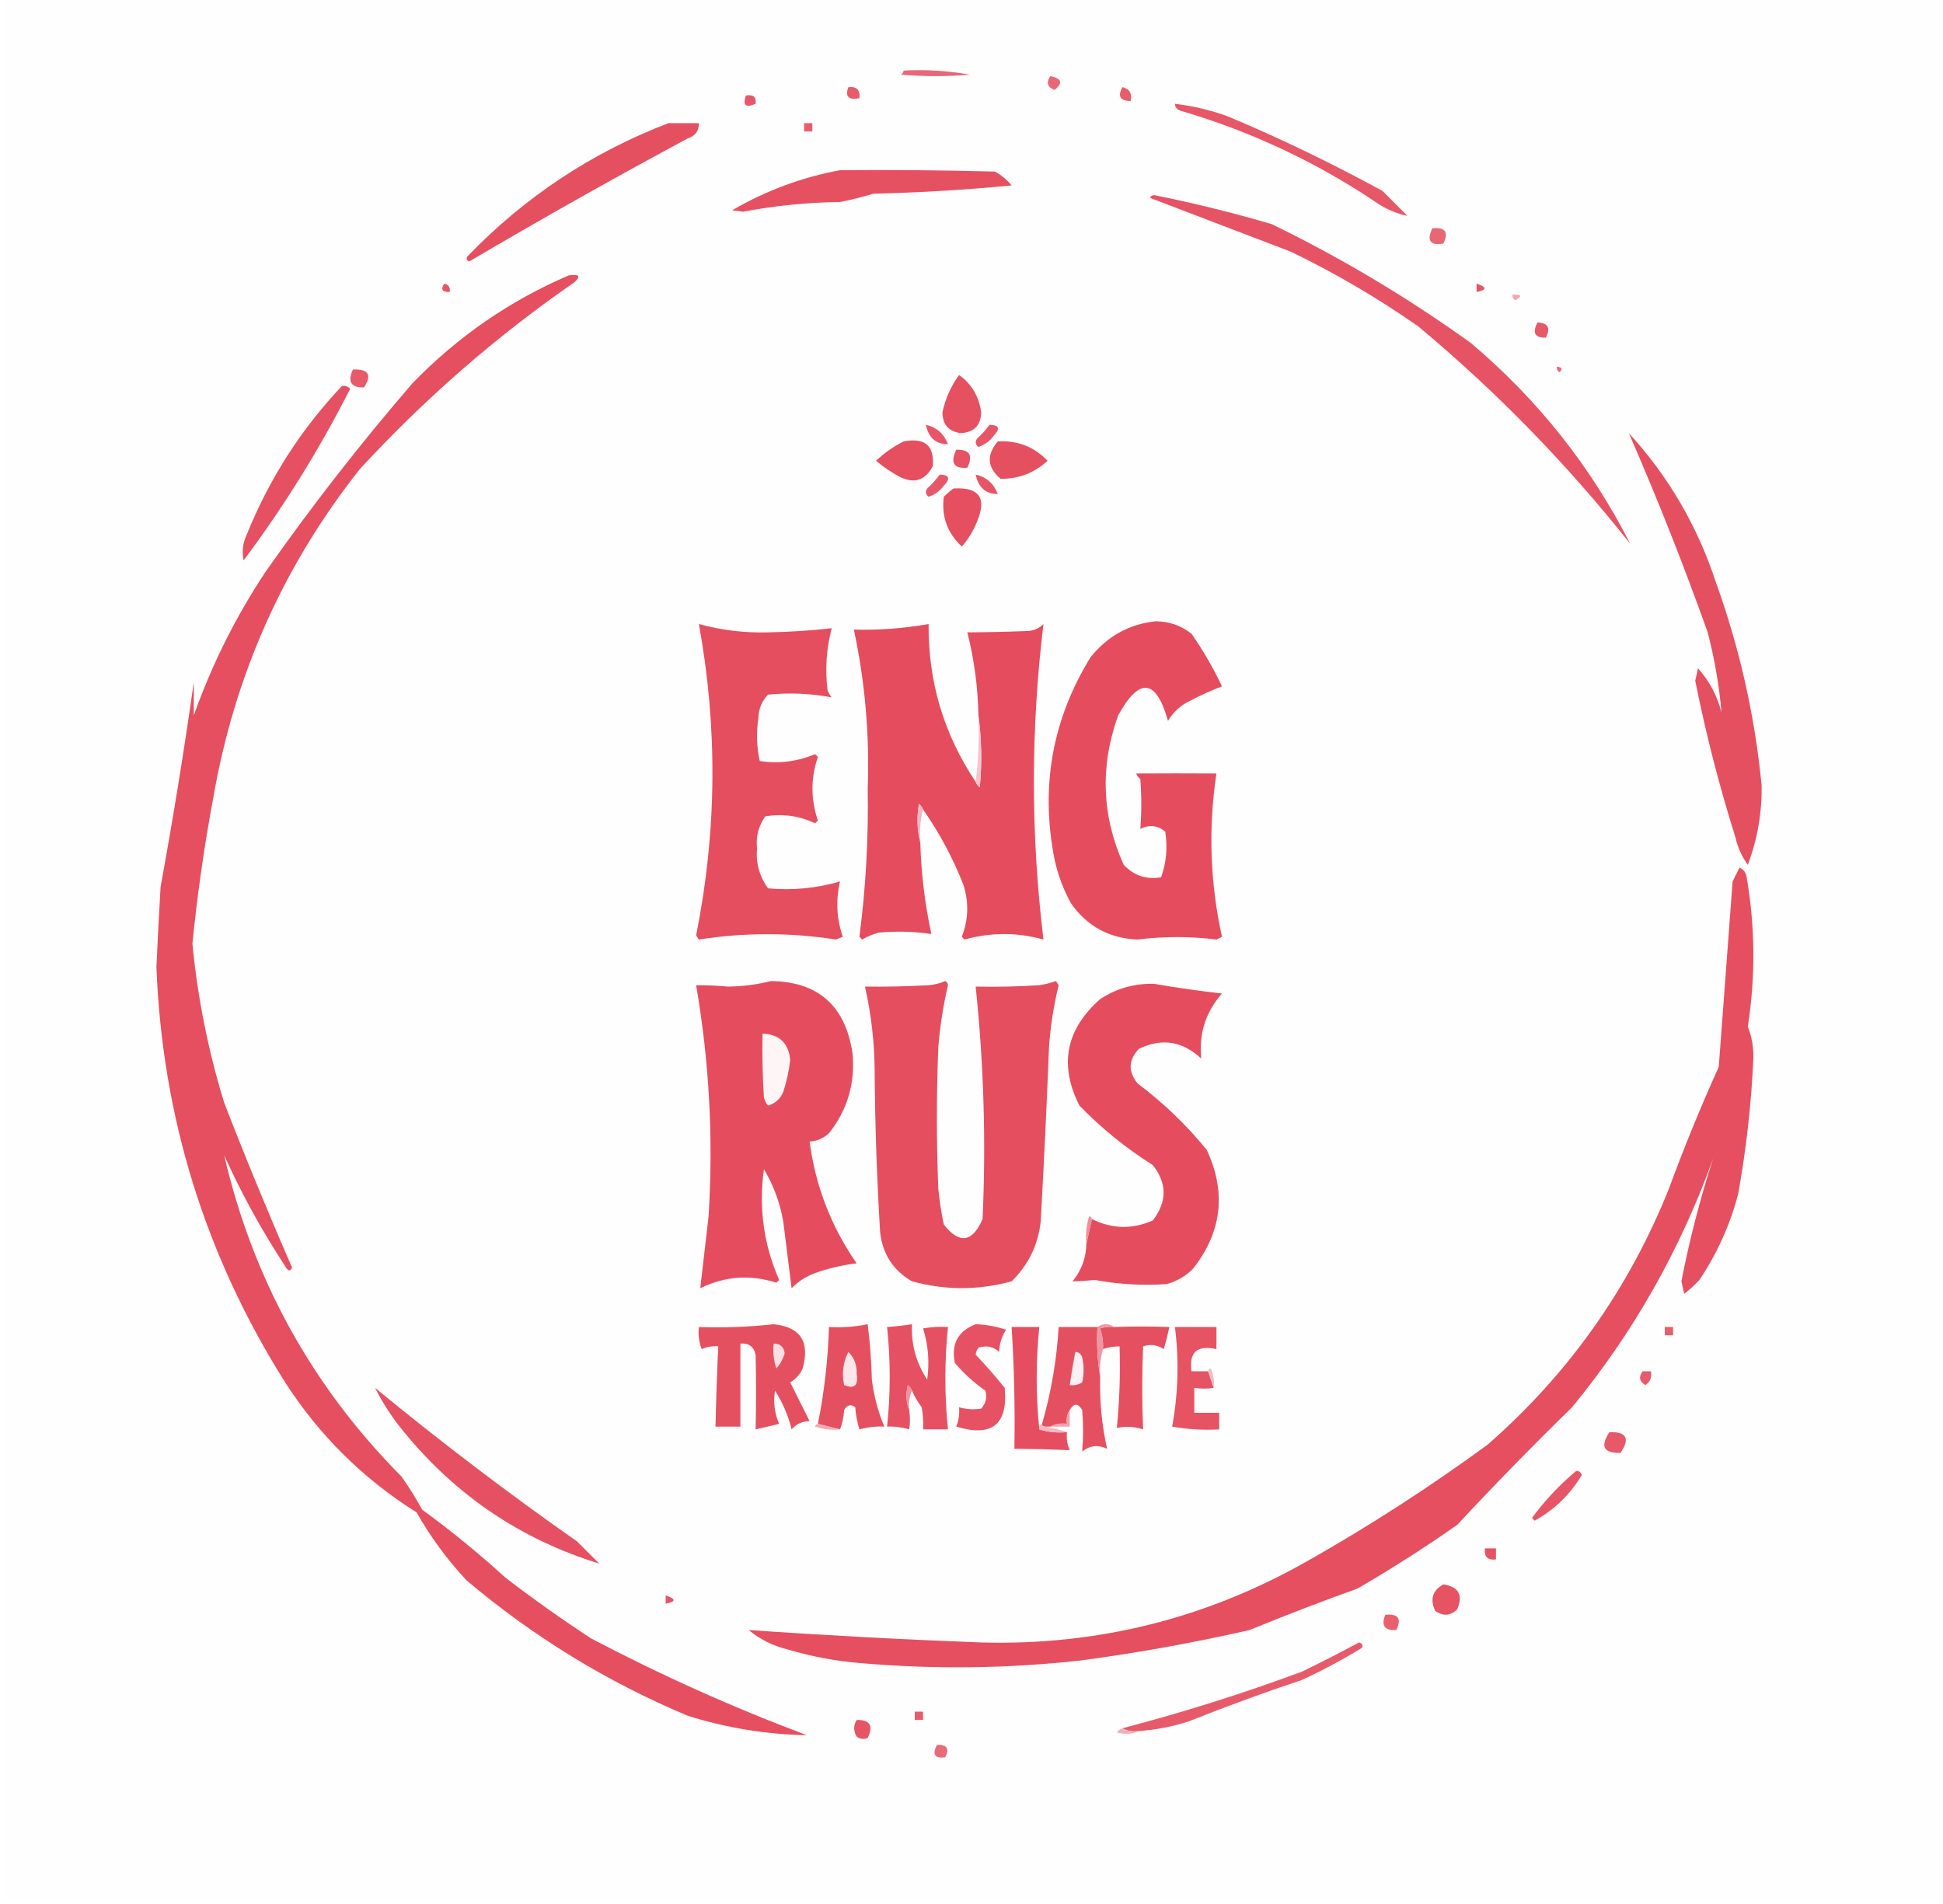
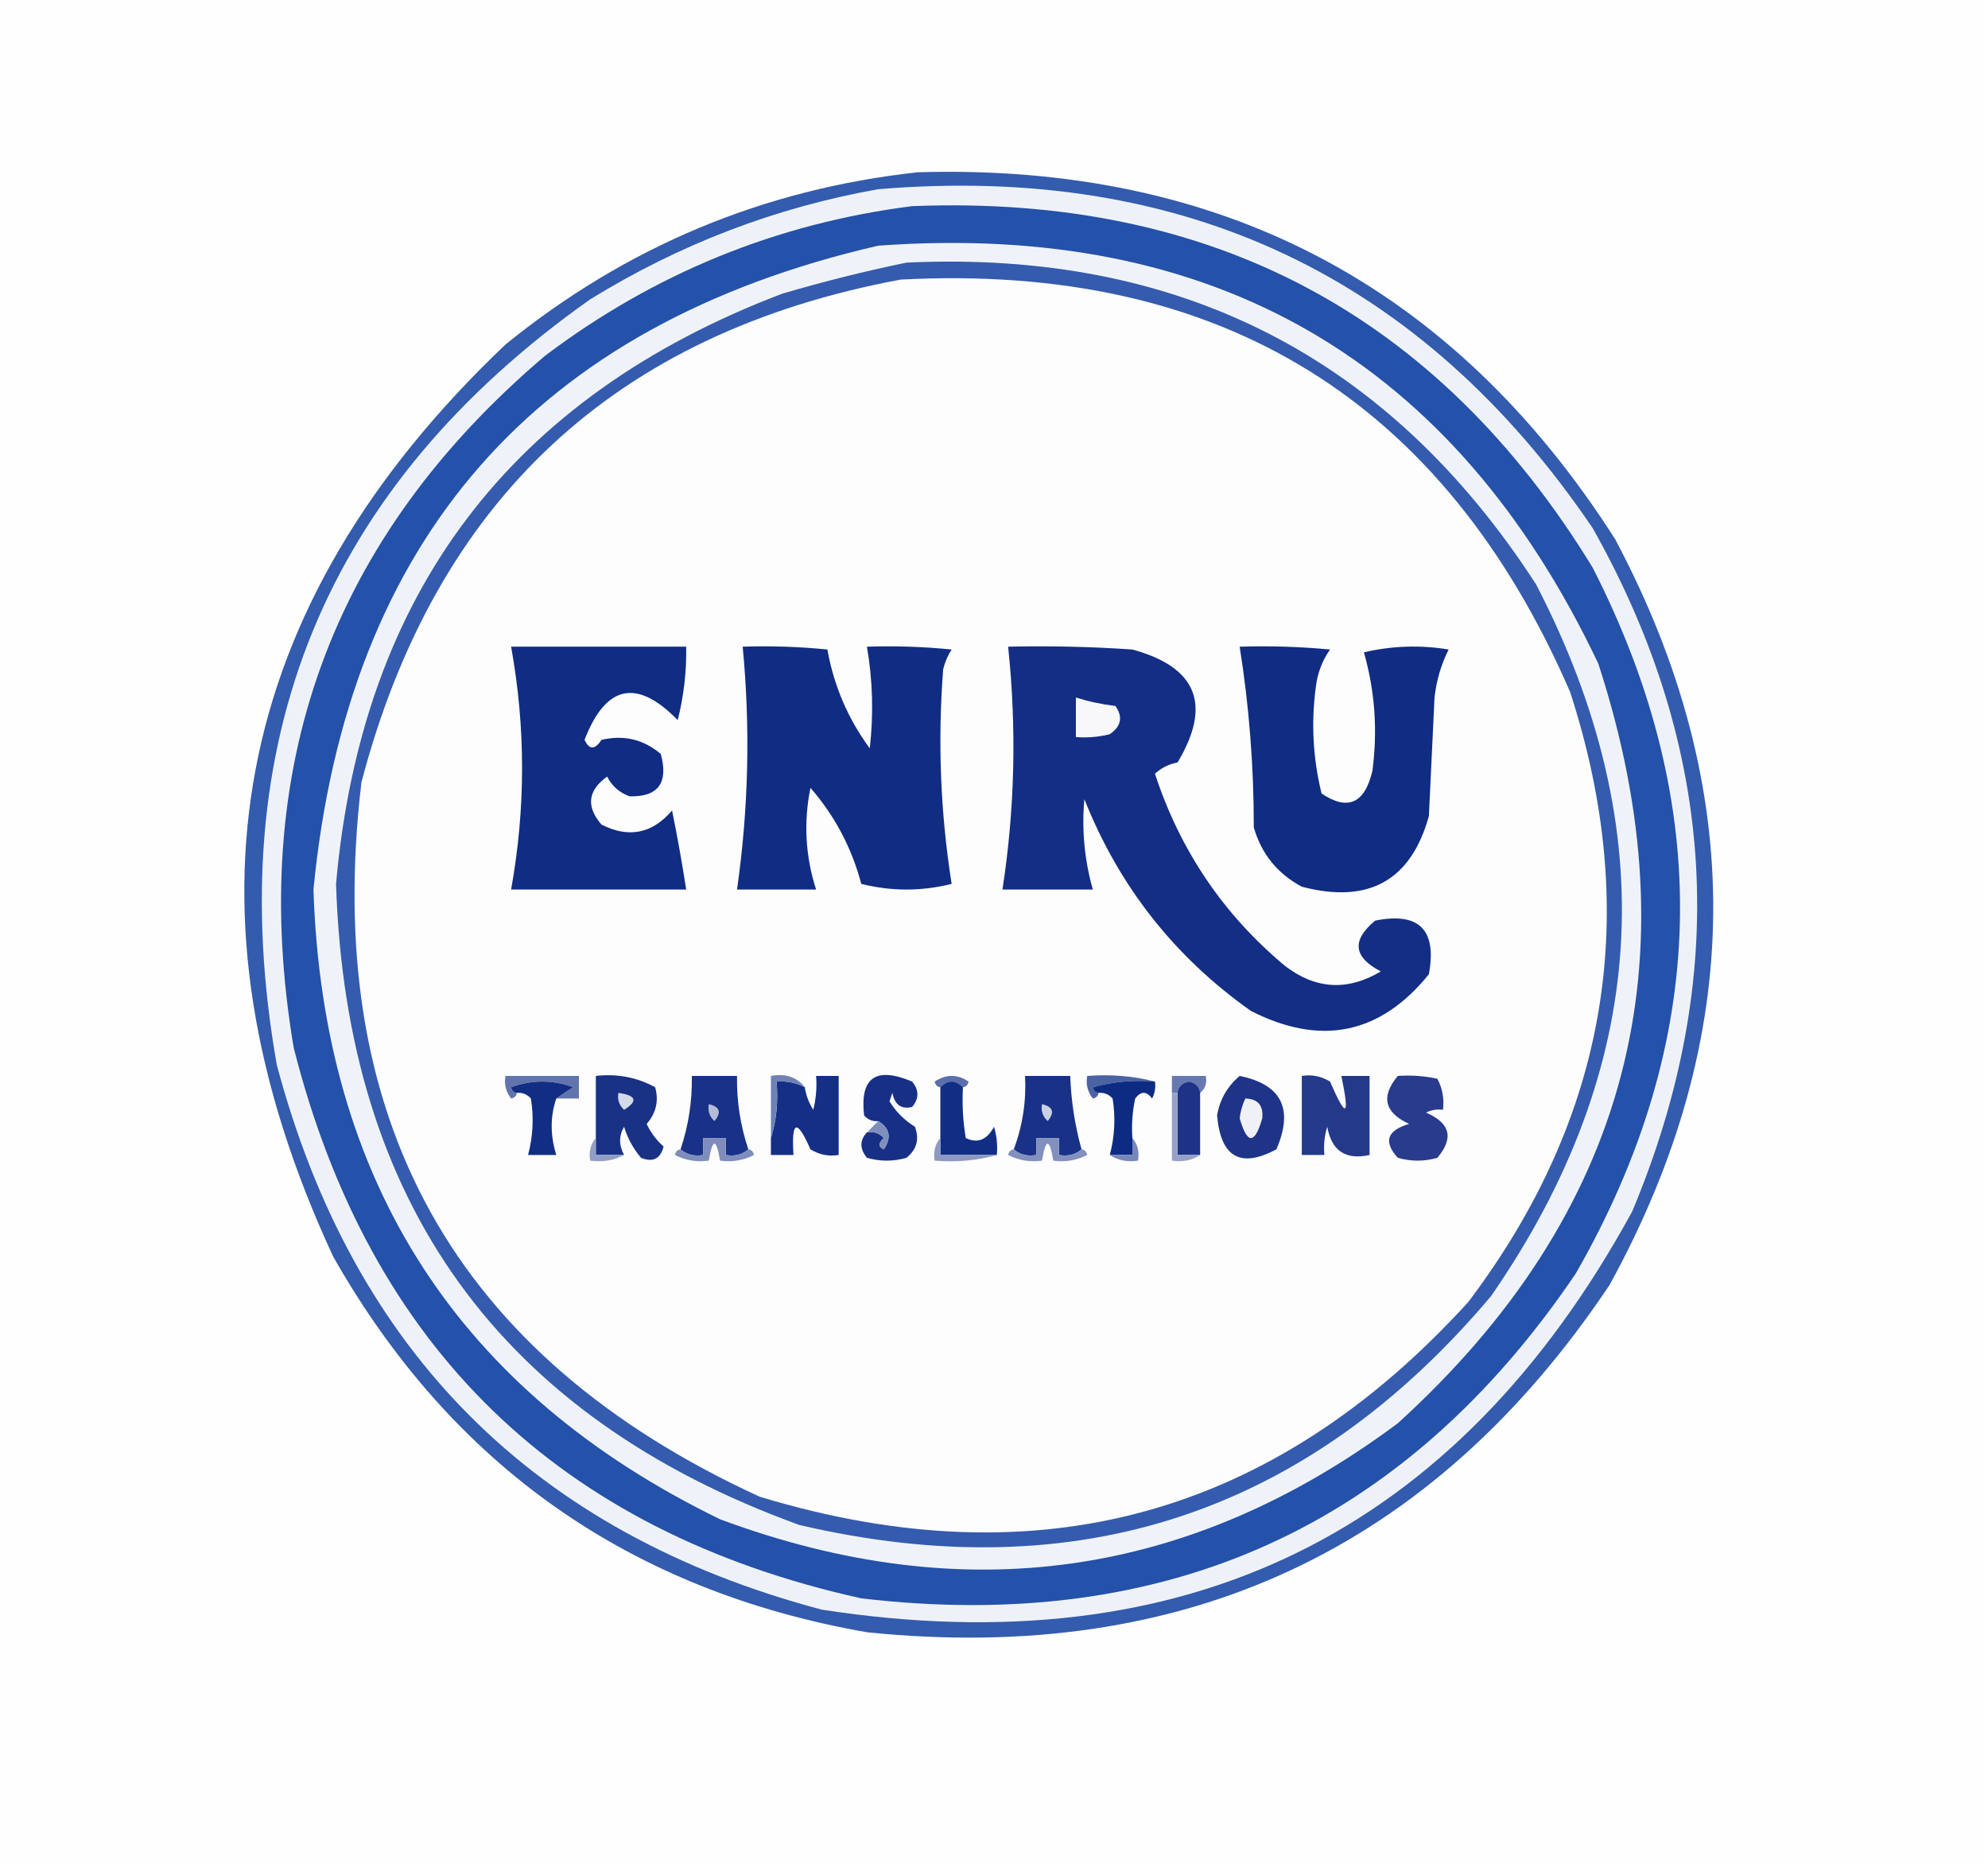
- <svg xmlns="http://www.w3.org/2000/svg" width="100" height="98" style="shape-rendering:geometricPrecision;text-rendering:geometricPrecision;image-rendering:optimizeQuality;fill-rule:evenodd;clip-rule:evenodd" viewBox="0 0 700 688">
-   <path fill="#fefefe" d="M-.5-.5h700v688H-.5V-.5Z" style="opacity:1" />
-   <path fill="#e86778" d="M325.5 25.5c8.111-.435 16.111.065 24 1.5-8.333.667-16.667.667-25 0 .556-.383.889-.883 1-1.5Z" style="opacity:1" />
-   <path fill="#e96674" d="M378.5 27.5c4.119.868 4.619 2.534 1.5 5-2.611-1-3.111-2.667-1.5-5Z" style="opacity:1" />
-   <path fill="#e75b6a" d="M305.5 31.5c3-.333 4.333 1 4 4-3.94.734-5.273-.6-4-4Z" style="opacity:1" />
-   <path fill="#e75d6b" d="M404.5 31.5c2.584.548 3.584 2.215 3 5-3.784-.025-4.784-1.692-3-5Z" style="opacity:1" />
-   <path fill="#e65868" d="M268.5 34.5c2.666-.434 3.833.566 3.5 3-3.597 1.566-4.763.566-3.5-3Z" style="opacity:1" />
-   <path fill="#e65767" d="M423.5 37.5a85.507 85.507 0 0 1 19 4.5 600.8 600.8 0 0 1 56 27l9 9c-3.447-.712-6.781-2.046-10-4-22.163-15.08-46.163-26.413-72-34-1.256-.417-1.923-1.25-2-2.5Z" style="opacity:1" />
-   <path fill="#e55061" d="M240.5 44.5h11c.048 2.792-1.285 4.625-4 5.5a2282.53 2282.53 0 0 0-79 44.5c-1.021-.502-1.188-1.168-.5-2 20.688-21.416 44.855-37.416 72.5-48Z" style="opacity:1" />
-   <path fill="#e75d6c" d="M289.5 44.5h3v3h-3v-3Z" style="opacity:1" />
-   <path fill="#e65162" d="M302.5 61.5c18.67-.167 37.336 0 56 .5a21.52 21.52 0 0 1 6 5 686.395 686.395 0 0 1-50 3 120.652 120.652 0 0 1-12 3 199.32 199.32 0 0 0-35 3.5l-4-.5c12.243-7.132 25.243-11.966 39-14.5Z" style="opacity:1" />
-   <path fill="#e65364" d="M414.5 71.5c.235-.597.735-.93 1.5-1A503.047 503.047 0 0 1 458.5 81a489.936 489.936 0 0 1 72 43c24.213 20.504 43.379 44.67 57.5 72.5-22.707-28.709-48.207-54.876-76.5-78.5a332.962 332.962 0 0 0-46-27 87798.598 87798.598 0 0 0-51-19.5Z" style="opacity:1" />
-   <path fill="#e96674" d="M516.5 82.5c4.659-.485 5.992 1.348 4 5.5-4.772.81-6.105-1.023-4-5.5Z" style="opacity:1" />
-   <path fill="#e54f60" d="M204.5 99.5c3.79-.492 4.456.341 2 2.5-28.25 19.574-54.083 42.074-77.5 67.5-27.677 34.965-45.344 74.631-53 119a621.744 621.744 0 0 0-7.5 52.5A289.353 289.353 0 0 0 80 398.5a1539.52 1539.52 0 0 0 24.5 59.5c-.602 1.563-1.435 1.396-2.5-.5a291.422 291.422 0 0 1-22-40c10.383 44.772 31.717 83.438 64 116 2.75 3.832 5.25 7.832 7.5 12a349.814 349.814 0 0 1 30 24.5 504.62 504.62 0 0 0 31 22 681.193 681.193 0 0 0 78 35c-14.667-.286-29-2.619-43-7-29.273-12.293-55.94-28.626-80-49a129.105 129.105 0 0 1-18-24.5c-19.311-12.144-35.144-27.81-47.5-47-28.883-45.818-44.383-95.818-46.5-150 .426-9.67.926-19.337 1.5-29a1889.717 1889.717 0 0 0 12-74v12c6.558-18.449 15.224-35.782 26-52a865.915 865.915 0 0 1 53-68c16.309-16.835 35.143-29.835 56.5-39Z" style="opacity:1" />
-   <path fill="#e65667" d="M159.5 102.5c1.548.321 2.215 1.321 2 3-2.748.098-3.414-.902-2-3Z" style="opacity:1" />
-   <path fill="#e65465" d="M532.5 102.5c3.81 1.254 3.81 2.254 0 3v-3Z" style="opacity:1" />
-   <path fill="#f3a5ae" d="M545.5 106.5c3.297-.171 3.631.495 1 2-.798-.457-1.131-1.124-1-2Z" style="opacity:1" />
-   <path fill="#e75968" d="M554.5 116.5c3.85.201 4.85 2.034 3 5.5-3.963.118-4.963-1.716-3-5.5Z" style="opacity:1" />
-   <path fill="#e75a69" d="M126.5 133.5c5.648-.189 6.982 1.978 4 6.5-4.709.082-6.042-2.085-4-6.5Z" style="opacity:1" />
-   <path fill="#e96877" d="M561.5 132.5c1.837.139 2.17.806 1 2-.798-.457-1.131-1.124-1-2Z" style="opacity:1" />
-   <path fill="#e65162" d="M345.5 135.5c4.532 3.207 7.199 7.707 8 13.5-.121 4.788-2.621 7.288-7.5 7.5-4.303-.637-6.469-3.137-6.5-7.5 1.054-4.939 3.054-9.439 6-13.5Z" style="opacity:1" />
-   <path fill="#e55162" d="M122.5 139.5c1.175-.219 2.175.114 3 1a422.927 422.927 0 0 1-38.5 62c-.652-3.094-.319-6.094 1-9 8.142-20.276 19.642-38.276 34.5-54Z" style="opacity:1" />
-   <path fill="#e65667" d="M333.5 153.5c3.853.845 6.519 3.179 8 7-4.32.04-6.987-2.293-8-7ZM356.5 153.5c3.498.065 3.998 1.399 1.5 4-1.413 1.914-3.247 3.247-5.5 4-1.083-.865-1.249-1.865-.5-3a31.447 31.447 0 0 0 4.5-5Z" style="opacity:1" />
-   <path fill="#e55061" d="M587.5 156.5c14.312 15.604 24.812 33.604 31.5 54 8.585 23.836 14.085 48.336 16.5 73.5.112 9.846-1.555 19.346-5 28.5-2.154-2.932-3.654-6.266-4.5-10a541.942 541.942 0 0 1-14.5-56.5l1-4.5c4.119 4.568 6.953 9.902 8.5 16a176.474 176.474 0 0 0-5-29 1122.665 1122.665 0 0 0-28.5-72Z" style="opacity:1" />
-   <path fill="#e54f60" d="M325.5 159.5c7.663-1.458 11.163 1.542 10.5 9-2.851 5.312-7.018 6.478-12.5 3.5a52.108 52.108 0 0 1-8-5.5 41.927 41.927 0 0 1 10-7Z" style="opacity:1" />
-   <path fill="#e55061" d="M359.5 159.5c7.127-.405 13.127 1.928 18 7-4.876 4.446-10.542 6.612-17 6.5-4.841-4.077-5.175-8.577-1-13.5Z" style="opacity:1" />
-   <path fill="#e65364" d="M344.5 162.5c4.828-.115 6.161 2.052 4 6.5-4.93.427-6.263-1.74-4-6.5Z" style="opacity:1" />
-   <path fill="#e65566" d="M351.5 171.5c3.853.845 6.519 3.179 8 7-4.32.04-6.987-2.293-8-7Z" style="opacity:1" />
-   <path fill="#e65868" d="M338.5 171.5c3.498.065 3.998 1.399 1.5 4-1.413 1.914-3.247 3.247-5.5 4-1.083-.865-1.249-1.865-.5-3a31.447 31.447 0 0 0 4.5-5Z" style="opacity:1" />
-   <path fill="#e54f60" d="M343.5 176.5c9.285-.55 12.119 3.45 8.5 12a31 31 0 0 1-5.5 9c-5.246-4.906-7.413-10.906-6.5-18a30.233 30.233 0 0 1 3.5-3Z" style="opacity:1" />
-   <path fill="#e54c5e" d="M351.5 282.5c.283.789.783 1.456 1.5 2 .824-8.843.657-17.51-.5-26a132.284 132.284 0 0 0-4-30c7.257-.04 14.59-.207 22-.5 2.176-.163 4.009-.996 5.5-2.5-4.607 37.977-4.607 75.977 0 114-9.47-2.652-18.97-2.652-28.5 0l-1-1c2.426-6.266 2.593-12.599.5-19-3.814-9.632-8.647-18.632-14.5-27-.283-.789-.783-1.456-1.5-2-.815 4.852-.648 9.519.5 14a179.003 179.003 0 0 0 4 33 79.42 79.42 0 0 0-19-.5 23.663 23.663 0 0 0-6 2.5l-1-1a365.32 365.32 0 0 0 3-53.5 233.798 233.798 0 0 0-5-57.5c8.892.245 17.892-.421 27-2-.176 20.8 5.491 39.8 17 57Z" style="opacity:1" />
-   <path fill="#e54d5f" d="M416.5 224.5c4.857.008 9.19 1.508 13 4.5a133.862 133.862 0 0 1 11 19 113.296 113.296 0 0 0-13 6c-2.737 1.614-4.903 3.781-6.5 6.5-4.307-15.26-10.307-15.927-18-2-6.62 18.354-5.953 36.354 2 54 3.698 3.899 8.198 5.399 13.5 4.5 1.903-5.331 2.403-10.831 1.5-16.5-2.725-2.258-5.725-2.591-9-1 .471-5.962.471-11.962 0-18a4.457 4.457 0 0 1-1.5-2c9.619-.059 19.285-.059 29 0-2.972 19.78-2.306 39.446 2 59l-2 1a114.685 114.685 0 0 0-28.5 0c-10.167-.416-18.167-4.749-24-13a57.995 57.995 0 0 1-6-16c-5.167-26.151-.834-50.484 13-73 6.142-7.649 13.975-11.982 23.5-13Z" style="opacity:1" />
-   <path fill="#e54e5f" d="M251.5 225.5a85.688 85.688 0 0 0 25 3c7.74-.141 15.407-.641 23-1.5-1.943 7.353-2.443 14.853-1.5 22.5.374.916.874 1.75 1.5 2.5-7.538-1.423-15.205-1.756-23-1-2.274 2.344-3.441 5.178-3.5 8.5-.804 5.251-.637 10.418.5 15.5 6.908 1.036 13.575.202 20-2.5l1 1c-2.613 7.657-2.613 15.324 0 23l-1 1c-5.732-2.718-11.732-3.552-18-2.5-2.433 3.385-3.433 7.218-3 11.5-.446 5.389.887 10.223 4 14.5 8.837.808 17.504-.025 26-2.5-1.596 6.773-1.263 13.44 1 20l-2.5 1c-16.536-2.578-33.036-2.578-49.5 0l-1-1.5c7.511-37.46 7.844-74.96 1-112.5Z" style="opacity:1" />
-   <path fill="#f5c5cd" d="M352.5 258.5c1.157 8.49 1.324 17.157.5 26-.717-.544-1.217-1.211-1.5-2 .992-7.816 1.326-15.816 1-24Z" style="opacity:1" />
-   <path fill="#f3b9c2" d="M332.5 292.5c-.983 3.798-1.317 7.798-1 12-1.148-4.481-1.315-9.148-.5-14 .717.544 1.217 1.211 1.5 2Z" style="opacity:1" />
-   <path fill="#e54f60" d="M627.5 313.5c1.29.558 2.123 1.558 2.5 3 3.157 18.128 3.324 36.295.5 54.5 1.445 3.618 2.112 7.451 2 11.5a369.76 369.76 0 0 1-5.5 49c-2.935 11.146-7.601 21.48-14 31a38.929 38.929 0 0 1-5.5 5l-1-4.5a379.819 379.819 0 0 1 11.5-44.5c-11.868 33.087-28.868 63.087-51 90a1245.865 1245.865 0 0 0-41.5 42.5 504.632 504.632 0 0 1-36 23 924.224 924.224 0 0 0-39 15 677.884 677.884 0 0 1-61 11 403.453 403.453 0 0 1-79 1 127.772 127.772 0 0 1-27-5c-5.225-1.279-9.891-3.612-14-7 27.94 1.94 55.94 3.44 84 4.5 42.067 1.15 81.401-8.684 118-29.5a662.429 662.429 0 0 0 65-42c29.21-25.554 51.044-56.387 65.5-92.5a655.685 655.685 0 0 1 18-44l5-67 2.5-5Z" style="opacity:1" />
-   <path fill="#e54d5f" d="M277.5 354.5c17.048.202 26.881 8.869 29.5 26 1.038 10.857-1.796 20.524-8.5 29-1.987 1.827-4.321 2.827-7 3 2.13 16.059 7.796 30.725 17 44a70.841 70.841 0 0 0-15 3.5c-3.259 1.211-6.092 3.044-8.5 5.5l-3-24c-1.157-6.807-3.49-13.14-7-19-1.933 13.887-.099 27.22 5.5 40l-1 1c-9.478-3.032-18.644-2.365-27.5 2 .989-8.618 1.989-17.285 3-26 1.76-28.076.26-55.909-4.5-83.5 3.799-.014 7.633.152 11.5.5 5.386-.068 10.553-.735 15.5-2Z" style="opacity:1" />
-   <path fill="#e54e5f" d="M340.5 354.5c.597.235.93.735 1 1.5a152.85 152.85 0 0 0-3.5 22.5c-.667 17-.667 34 0 51a116.123 116.123 0 0 0 2 13c5.647 7.141 10.313 6.474 14-2a558.17 558.17 0 0 0-2.5-84c7.674.166 15.341 0 23-.5a32.444 32.444 0 0 0 6-1.5l1 1.5a132.418 132.418 0 0 0-3.5 22.5 3758.162 3758.162 0 0 1-3 63c-.974 8.447-4.474 15.614-10.5 21.5-11.978 3.275-23.978 3.275-36 0-6.676-3.824-10.509-9.657-11.5-17.5a1093.96 1093.96 0 0 1-2-59 140.41 140.41 0 0 0-3.5-30c7.395.105 15.062-.061 23-.5 2.208-.191 4.208-.691 6-1.5Z" style="opacity:1" />
-   <path fill="#e54d5e" d="m391.5 449.5 2-9c7.27 3.605 14.603 3.772 22 .5 5.205-6.766 5.205-13.432 0-20a143.533 143.533 0 0 1-26.5-21.5c-7.439-14.668-4.939-27.501 7.5-38.5 5.887-3.847 12.387-5.681 19.5-5.5a421.848 421.848 0 0 0 24.5 3.5c-5.895 6.688-8.395 14.521-7.5 23.5-6.78-6.324-14.28-7.491-22.5-3.5-3.82 3.955-3.987 8.122-.5 12.5a141.92 141.92 0 0 1 25 24c7.154 15.346 5.488 29.679-5 43-2.669 2.664-5.836 4.498-9.5 5.5-8.722.591-17.389.091-26-1.5a93.753 93.753 0 0 1-8 .5c3.217-3.896 4.883-8.396 5-13.5Z" style="opacity:1" />
-   <path fill="#fdf5f6" d="M274.5 373.5c6.089.256 9.422 3.422 10 9.5a59.011 59.011 0 0 1-2.5 11.5c-1.033 2.533-2.867 4.199-5.5 5a6.802 6.802 0 0 1-1.5-3c-.5-7.659-.666-15.326-.5-23Z" style="opacity:1" />
-   <path fill="#ed909e" d="m393.5 440.5-2 9a25.879 25.879 0 0 1 1-10c.607.124.94.457 1 1Z" style="opacity:1" />
-   <path fill="#e55061" d="M278.5 478.5c9.681.991 13.181 6.324 10.5 16a10.91 10.91 0 0 1-4.5 5l7 14c-2.599.049-4.766 1.049-6.5 3a45.864 45.864 0 0 0-6-14c-.671 4.136-.171 8.136 1.5 12-2.866.708-5.7 1.375-8.5 2 .207-8.992.207-17.992 0-27-.662-2.917-2.495-4.25-5.5-4v30h-9c.209-9.672.542-19.339 1-29a11.988 11.988 0 0 0-6 1 16.873 16.873 0 0 1-1-8c9.182.327 18.182-.007 27-1ZM302.5 516.5l-8-2a210.017 210.017 0 0 0 4-35c4.733.277 9.4-.057 14-1a202.115 202.115 0 0 1 1.5 20 64.031 64.031 0 0 0 4.5 17c-2.894-.161-5.894.172-9 1a34.251 34.251 0 0 1-1.5-8c-1.587-1.227-2.921-.894-4 1-.186 2.536-.686 4.869-1.5 7Z" style="opacity:1" />
-   <path fill="#e55162" d="M328.5 502.5c-.283-.789-.783-1.456-1.5-2-.805 3.196-.638 6.196.5 9 .338 2.511.338 4.845 0 7-2.769-.796-5.436-1.129-8-1a170.555 170.555 0 0 0 0-36c3.018-.204 6.018-.537 9-1-.351 7.262 1.482 13.929 5.5 20 .873-6.319.373-12.486-1.5-18.5a40.914 40.914 0 0 1 9-.5 181.128 181.128 0 0 0 0 37h-9a32.462 32.462 0 0 0-.5-8 27.227 27.227 0 0 1-3.5-6Z" style="opacity:1" />
-   <path fill="#e65263" d="M351.5 478.5c3.762.127 7.428.794 11 2-1.571 2.382-2.404 5.049-2.5 8-2.153-1.944-4.653-2.444-7.5-1.5a4.933 4.933 0 0 0-1 2.5 190.45 190.45 0 0 1 10.5 12c1.23 13.259-4.603 17.926-17.5 14a15.418 15.418 0 0 0 1-7c2.641.763 5.308.93 8 .5 1.687-1.913 2.187-4.08 1.5-6.5a57.649 57.649 0 0 1-11-10c-1.422-6.824 1.078-11.491 7.5-14Z" style="opacity:1" />
-   <path fill="#e54e60" d="M374.5 516.5c3.125.979 6.458 1.313 10 1-.256 2.292.077 4.459 1 6.5a615.62 615.62 0 0 0-20-.5 555.958 555.958 0 0 0-1-44h10c-1.261 12.48-1.261 24.814 0 37Z" style="opacity:1" />
-   <path fill="#e55061" d="M395.5 479.5c-.323 6.19.01 12.19 1 18-.251 8.851.583 17.517 2.5 26-3.24-1.536-6.24-1.203-9 1a89.869 89.869 0 0 0 0-15c-1.521-2.546-3.021-2.546-4.5 0-.951 1.419-1.284 3.085-1 5-2.235-.295-4.235.039-6 1h-2c-.667 0-1-.333-1-1a161.257 161.257 0 0 0 6-35h14ZM397.5 487.5c.168-2.299-.166-4.799-1-7.5a12.93 12.93 0 0 1 5-.5 286.2 286.2 0 0 1 20 0 123.004 123.004 0 0 1-2 8c-2.462-1.566-4.962-1.899-7.5-1a354.768 354.768 0 0 0 0 30c-3.149-1.021-6.316-1.188-9.5-.5a221.957 221.957 0 0 0 1-29.5 19.22 19.22 0 0 0-6 1Z" style="opacity:1" />
-   <path fill="#e65363" d="m435.5 495.5 2 6c-2.088.365-4.421.365-7 0v9h9v6a73.133 73.133 0 0 1-17-1 117.349 117.349 0 0 0 1-36h15v8c-6.98-1.547-9.98 1.12-9 8h6Z" style="opacity:1" />
-   <path fill="#e85e6c" d="M600.5 479.5h3v3h-3v-3Z" style="opacity:1" />
-   <path fill="#ee96a3" d="M401.5 479.5a12.93 12.93 0 0 0-5 .5c.834 2.701 1.168 5.201 1 7.5-.914 3.228-1.247 6.561-1 10-.99-5.81-1.323-11.81-1-18 2-1.333 4-1.333 6 0Z" style="opacity:1" />
-   <path fill="#fbdfe3" d="M278.5 485.5c2.349-.042 3.682 1.125 4 3.5a14.766 14.766 0 0 1-3 5.5 21.127 21.127 0 0 1-1-9Z" style="opacity:1" />
-   <path fill="#fbe7e9" d="M305.5 488.5c2.152 2.107 3.152 4.774 3 8 .659 4.187-.841 5.52-4.5 4-.919-4.231-.419-8.231 1.5-12Z" style="opacity:1" />
-   <path fill="#fdf0f2" d="M387.5 488.5c1.25.077 2.083.744 2.5 2 .667 3 .667 6 0 9-1.356.88-2.856 1.214-4.5 1a260.977 260.977 0 0 1 2-12Z" style="opacity:1" />
-   <path fill="#f3bcc5" d="M435.5 495.5c.06-.543.393-.876 1-1a13.116 13.116 0 0 1 1 7l-2-6Z" style="opacity:1" />
-   <path fill="#e75a6a" d="M592.5 495.5h3c.384 2.165-.283 3.832-2 5-2.204-1.282-2.538-2.949-1-5Z" style="opacity:1" />
-   <path fill="#ed93a0" d="M328.5 502.5c-.968 2.107-1.302 4.441-1 7-1.138-2.804-1.305-5.804-.5-9 .717.544 1.217 1.211 1.5 2Z" style="opacity:1" />
-   <path fill="#e55162" d="M134.5 501.5a1182.963 1182.963 0 0 0 73 55.5l8 8c-28.201-8.696-51.701-24.529-70.5-47.5a82.763 82.763 0 0 1-10.5-16Z" style="opacity:1" />
-   <path fill="#f0a4af" d="M385.5 509.5v6h-7c1.765-.961 3.765-1.295 6-1-.284-1.915.049-3.581 1-5Z" style="opacity:1" />
-   <path fill="#f1aab4" d="m294.5 514.5 8 2a21.127 21.127 0 0 1-9-1c.124-.607.457-.94 1-1Z" style="opacity:1" />
-   <path fill="#f3b8c1" d="M375.5 514.5c0 .667.333 1 1 1 3.263.582 5.93 1.248 8 2-3.542.313-6.875-.021-10-1-.172-.992.162-1.658 1-2Z" style="opacity:1" />
-   <path fill="#e75968" d="M580.5 517.5c6.204-.186 7.537 2.314 4 7.5-6.097.147-7.43-2.353-4-7.5Z" style="opacity:1" />
-   <path fill="#e65666" d="M568.5 531.5c.997-.03 1.664.47 2 1.5-4.179 7.012-9.846 12.512-17 16.5l-1-1a96.957 96.957 0 0 1 16-17Z" style="opacity:1" />
-   <path fill="#e65364" d="M535.5 559.5h4v4c-3 .333-4.333-1-4-4Z" style="opacity:1" />
-   <path fill="#e65363" d="M520.5 572.5c5.54.869 7.207 3.869 5 9-2.496 2.453-5.162 2.62-8 .5-1.897-4.172-.897-7.338 3-9.5Z" style="opacity:1" />
-   <path fill="#e65466" d="M239.5 576.5c3.81 1.254 3.81 2.254 0 3v-3Z" style="opacity:1" />
-   <path fill="#e8606e" d="M499.5 583.5c4.659-.485 5.992 1.348 4 5.5-4.228.272-5.562-1.562-4-5.5Z" style="opacity:1" />
-   <path fill="#e75a6a" d="M410.5 625.5c-2.235.295-4.235-.039-6-1a683.098 683.098 0 0 0 65-20.5c6.927-3.38 13.76-6.88 20.5-10.5 1.257.35 1.591 1.017 1 2a220.897 220.897 0 0 1-21.5 11.5 753.294 753.294 0 0 0-41 15 75.105 75.105 0 0 1-18 3.5Z" style="opacity:1" />
-   <path fill="#e85d6b" d="M329.5 618.5h3v3h-3v-3Z" style="opacity:1" />
-   <path fill="#e65566" d="M308.5 621.5c4.828-.115 6.161 2.052 4 6.5-1.399.595-2.732.428-4-.5-1.194-2.016-1.194-4.016 0-6Z" style="opacity:1" />
-   <path fill="#f1afb9" d="M404.5 624.5c1.765.961 3.765 1.295 6 1-2.466 1.134-5.133 1.301-8 .5.544-.717 1.211-1.217 2-1.5Z" style="opacity:1" />
-   <path fill="#e96a78" d="M337.5 630.5c3.661-.15 4.661 1.35 3 4.5-3.793.487-4.793-1.013-3-4.5Z" style="opacity:1" />
+ <svg xmlns="http://www.w3.org/2000/svg" version="1.1" width="352px" height="330px" style="shape-rendering:geometricPrecision; text-rendering:geometricPrecision; image-rendering:optimizeQuality; fill-rule:evenodd; clip-rule:evenodd">
+   <g>
+     <path style="opacity:1" fill="#fefefe" d="M -0.5,-0.5 C 116.833,-0.5 234.167,-0.5 351.5,-0.5C 351.5,109.5 351.5,219.5 351.5,329.5C 234.167,329.5 116.833,329.5 -0.5,329.5C -0.5,219.5 -0.5,109.5 -0.5,-0.5 Z" />
+   </g>
+   <g>
+     <path style="opacity:1" fill="#335bae" d="M 162.5,30.5 C 216.182,28.919 257.349,50.586 286,95.5C 309.46,139.63 309.126,183.63 285,227.5C 253.72,274.284 209.887,294.784 153.5,289C 111.501,281.655 80.001,259.489 59,222.5C 30.523,161.225 40.69,107.392 89.5,61C 110.873,43.644 135.206,33.477 162.5,30.5 Z" />
+   </g>
+   <g>
+     <path style="opacity:1" fill="#eef2f8" d="M 155.5,33.5 C 209.625,28.985 251.792,48.985 282,93.5C 304.064,132.651 306.397,172.984 289,214.5C 257.889,271.471 210.056,294.971 145.5,285C 94.675,271.509 62.509,239.342 49,188.5C 38.977,131.411 57.477,86.244 104.5,53C 120.36,43.218 137.36,36.718 155.5,33.5 Z" />
+   </g>
+   <g>
+     <path style="opacity:1" fill="#2451a9" d="M 161.5,36.5 C 214.472,34.395 254.638,55.728 282,100.5C 303.583,142.751 302.583,184.417 279,225.5C 248.745,270.201 206.579,289.368 152.5,283C 98.971,271.137 65.471,238.637 52,185.5C 43.691,136.082 58.524,95.248 96.5,63C 115.887,48.376 137.554,39.542 161.5,36.5 Z" />
+   </g>
+   <g>
+     <path style="opacity:1" fill="#eff3f9" d="M 155.5,43.5 C 215.031,39.172 257.531,63.839 283,117.5C 300.13,170.092 288.297,214.925 247.5,252C 210.694,279.401 170.694,285.067 127.5,269C 81.197,246.479 57.197,209.312 55.5,157.5C 61.557,95.45 94.89,57.45 155.5,43.5 Z" />
+   </g>
+   <g>
+     <path style="opacity:1" fill="#345bae" d="M 160.5,46.5 C 208.799,44.231 245.966,63.231 272,103.5C 294.623,147.13 291.956,189.13 264,229.5C 231.517,267.994 190.684,281.494 141.5,270C 88.623,250.786 61.29,212.952 59.5,156.5C 64.053,105.124 90.386,70.29 138.5,52C 145.885,49.829 153.218,47.996 160.5,46.5 Z" />
+   </g>
+   <g>
+     <path style="opacity:1" fill="#fdfdfe" d="M 159.5,49.5 C 216.113,46.536 255.613,70.87 278,122.5C 290.751,161.695 284.751,197.695 260,230.5C 225.513,268.437 183.679,279.937 134.5,265C 80.429,240.18 56.929,198.013 64,138.5C 77.113,88.548 108.947,58.881 159.5,49.5 Z" />
+   </g>
+   <g>
+     <path style="opacity:1" fill="#102c83" d="M 90.5,114.5 C 100.833,114.5 111.167,114.5 121.5,114.5C 121.575,118.897 121.075,123.23 120,127.5C 112.764,120.081 107.264,121.248 103.5,131C 104.333,132.784 105.333,132.784 106.5,131C 110.449,130.073 113.949,130.906 117,133.5C 118.385,138.605 116.552,141.105 111.5,141C 109.697,140.363 108.364,139.197 107.5,137.5C 104.069,139.963 103.735,142.796 106.5,146C 111.324,148.446 115.491,147.613 119,143.5C 119.943,148.16 120.777,152.827 121.5,157.5C 111.167,157.5 100.833,157.5 90.5,157.5C 93.086,143.139 93.086,128.806 90.5,114.5 Z" />
+   </g>
+   <g>
+     <path style="opacity:1" fill="#112d83" d="M 131.5,114.5 C 136.511,114.334 141.511,114.501 146.5,115C 147.638,121.413 150.138,127.246 154,132.5C 154.697,126.463 154.53,120.463 153.5,114.5C 158.511,114.334 163.511,114.501 168.5,115C 167.809,116.067 167.309,117.234 167,118.5C 166.014,131.258 166.514,143.924 168.5,156.5C 163.167,157.833 157.833,157.833 152.5,156.5C 150.803,150.104 147.803,144.438 143.5,139.5C 142.265,145.579 142.598,151.579 144.5,157.5C 139.833,157.5 135.167,157.5 130.5,157.5C 132.542,143.199 132.876,128.866 131.5,114.5 Z" />
+   </g>
+   <g>
+     <path style="opacity:1" fill="#132e84" d="M 178.5,114.5 C 185.841,114.334 193.174,114.5 200.5,115C 211.95,118.129 214.616,124.795 208.5,135C 206.956,135.29 205.623,135.956 204.5,137C 208.948,150.577 216.614,161.911 227.5,171C 232.92,175.179 238.587,175.513 244.5,172C 239.616,169.473 239.283,166.473 243.5,163C 251.28,161.447 254.447,164.614 253,172.5C 244.39,183.133 233.89,185.3 221.5,179C 207.964,169.435 198.131,156.935 192,141.5C 191.516,146.918 192.016,152.251 193.5,157.5C 188.167,157.5 182.833,157.5 177.5,157.5C 179.694,143.217 180.027,128.884 178.5,114.5 Z" />
+   </g>
+   <g>
+     <path style="opacity:1" fill="#102c83" d="M 219.5,114.5 C 224.844,114.334 230.177,114.501 235.5,115C 234.137,116.945 233.303,119.112 233,121.5C 232.13,127.917 232.464,134.251 234,140.5C 238.637,143.61 241.637,142.276 243,136.5C 243.95,129.371 243.45,122.371 241.5,115.5C 246.467,114.338 251.467,114.171 256.5,115C 255.166,117.66 254.332,120.494 254,123.5C 253.667,130.5 253.333,137.5 253,144.5C 249.822,155.926 242.322,160.093 230.5,157C 226.183,154.685 223.35,151.185 222,146.5C 222.01,135.721 221.177,125.054 219.5,114.5 Z" />
+   </g>
+   <g>
+     <path style="opacity:1" fill="#f8f8fb" d="M 190.5,123.5 C 192.746,124.21 195.08,124.71 197.5,125C 198.86,126.938 198.527,128.604 196.5,130C 194.527,130.495 192.527,130.662 190.5,130.5C 190.5,128.167 190.5,125.833 190.5,123.5 Z" />
+   </g>
+   <g>
+     <path style="opacity:1" fill="#6274ad" d="M 98.5,194.5 C 99.398,193.842 100.398,193.176 101.5,192.5C 97.833,191.167 94.167,191.167 90.5,192.5C 90.624,193.107 90.957,193.44 91.5,193.5C 91.44,194.043 91.107,194.376 90.5,194.5C 89.571,193.311 89.238,191.978 89.5,190.5C 93.833,190.5 98.167,190.5 102.5,190.5C 102.5,191.833 102.5,193.167 102.5,194.5C 101.167,194.5 99.833,194.5 98.5,194.5 Z" />
+   </g>
+   <g>
+     <path style="opacity:1" fill="#173086" d="M 153.5,200.5 C 154.675,200.281 155.675,200.614 156.5,201.5C 155.494,202.396 155.494,203.062 156.5,203.5C 157.894,201.418 157.561,199.751 155.5,198.5C 154.504,198.586 153.671,198.252 153,197.5C 152.232,190.789 155.065,188.789 161.5,191.5C 162.747,193.006 162.747,194.506 161.5,196C 159.591,196.448 158.424,195.615 158,193.5C 157.833,194 157.667,194.5 157.5,195C 158.604,196.82 160.104,198.32 162,199.5C 162.825,201.701 162.325,203.534 160.5,205C 158.167,205.667 155.833,205.667 153.5,205C 152.199,203.384 152.199,201.884 153.5,200.5 Z" />
+   </g>
+   <g>
+     <path style="opacity:1" fill="#5a6eaa" d="M 170.5,192.5 C 169.167,191.167 167.833,191.167 166.5,192.5C 165.957,192.44 165.624,192.107 165.5,191.5C 167.5,190.167 169.5,190.167 171.5,191.5C 171.376,192.107 171.043,192.44 170.5,192.5 Z" />
+   </g>
+   <g>
+     <path style="opacity:1" fill="#4b63a3" d="M 204.5,191.5 C 200.774,191.177 197.107,191.511 193.5,192.5C 193.624,193.107 193.957,193.44 194.5,193.5C 194.44,194.043 194.107,194.376 193.5,194.5C 192.571,193.311 192.238,191.978 192.5,190.5C 196.702,190.183 200.702,190.517 204.5,191.5 Z" />
+   </g>
+   <g>
+     <path style="opacity:1" fill="#6779b0" d="M 212.5,193.5 C 212.38,192.414 211.713,191.747 210.5,191.5C 209.287,191.747 208.62,192.414 208.5,193.5C 208.167,193.5 207.833,193.5 207.5,193.5C 207.5,192.5 207.5,191.5 207.5,190.5C 209.5,190.5 211.5,190.5 213.5,190.5C 213.737,191.791 213.404,192.791 212.5,193.5 Z" />
+   </g>
+   <g>
+     <path style="opacity:1" fill="#1d3488" d="M 219.5,190.5 C 226.925,192.016 229.092,196.349 226,203.5C 219.643,206.9 216.143,204.9 215.5,197.5C 215.974,194.689 217.307,192.355 219.5,190.5 Z" />
+   </g>
+   <g>
+     <path style="opacity:1" fill="#293b8d" d="M 247.5,190.5 C 249.857,190.337 252.19,190.503 254.5,191C 255.406,192.699 255.739,194.533 255.5,196.5C 254.448,196.351 253.448,196.517 252.5,197C 256.795,198.845 257.462,201.512 254.5,205C 252.167,205.667 249.833,205.667 247.5,205C 244.906,202.152 245.573,200.152 249.5,199C 245.121,196.985 244.454,194.151 247.5,190.5 Z" />
+   </g>
+   <g>
+     <path style="opacity:1" fill="#122e84" d="M 98.5,194.5 C 97.409,197.681 97.409,201.015 98.5,204.5C 96.833,204.5 95.167,204.5 93.5,204.5C 94.376,201.201 94.543,197.868 94,194.5C 93.329,193.748 92.496,193.414 91.5,193.5C 90.957,193.44 90.624,193.107 90.5,192.5C 94.167,191.167 97.833,191.167 101.5,192.5C 100.398,193.176 99.398,193.842 98.5,194.5 Z" />
+   </g>
+   <g>
+     <path style="opacity:1" fill="#193286" d="M 110.5,204.5 C 108.833,204.5 107.167,204.5 105.5,204.5C 105.5,203.5 105.5,202.5 105.5,201.5C 105.5,197.833 105.5,194.167 105.5,190.5C 109.257,190.071 112.757,190.737 116,192.5C 116.678,194.902 116.178,197.068 114.5,199C 115.217,200.531 116.217,201.864 117.5,203C 116.941,205.188 115.607,205.854 113.5,205C 112.134,203.4 111.134,201.567 110.5,199.5C 109.566,201.095 109.566,202.761 110.5,204.5 Z" />
+   </g>
+   <g>
+     <path style="opacity:1" fill="#193186" d="M 132.5,203.5 C 131.432,204.434 130.099,204.768 128.5,204.5C 128.5,203.5 128.5,202.5 128.5,201.5C 127.167,201.5 125.833,201.5 124.5,201.5C 124.5,202.5 124.5,203.5 124.5,204.5C 122.901,204.768 121.568,204.434 120.5,203.5C 121.91,199.296 122.577,194.963 122.5,190.5C 125.167,190.5 127.833,190.5 130.5,190.5C 130.423,194.962 131.09,199.295 132.5,203.5 Z" />
+   </g>
+   <g>
+     <path style="opacity:1" fill="#142f85" d="M 136.5,201.5 C 137.479,198.375 137.813,195.042 137.5,191.5C 139.292,191.366 140.958,191.699 142.5,192.5C 142.709,193.922 143.209,195.255 144,196.5C 144.495,194.527 144.662,192.527 144.5,190.5C 145.833,190.5 147.167,190.5 148.5,190.5C 148.5,195.167 148.5,199.833 148.5,204.5C 146.712,204.785 145.045,204.452 143.5,203.5C 141.101,198.025 140.101,198.359 140.5,204.5C 139.167,204.5 137.833,204.5 136.5,204.5C 136.5,203.5 136.5,202.5 136.5,201.5 Z" />
+   </g>
+   <g>
+     <path style="opacity:1" fill="#112e84" d="M 170.5,192.5 C 170.335,195.518 170.502,198.518 171,201.5C 173.091,202.5 174.757,201.833 176,199.5C 176.494,201.134 176.66,202.801 176.5,204.5C 173.167,204.5 169.833,204.5 166.5,204.5C 166.5,203.5 166.5,202.5 166.5,201.5C 166.5,198.5 166.5,195.5 166.5,192.5C 167.833,191.167 169.167,191.167 170.5,192.5 Z" />
+   </g>
+   <g>
+     <path style="opacity:1" fill="#193186" d="M 191.5,203.5 C 190.432,204.434 189.099,204.768 187.5,204.5C 187.5,203.5 187.5,202.5 187.5,201.5C 186.167,201.5 184.833,201.5 183.5,201.5C 183.5,202.5 183.5,203.5 183.5,204.5C 181.901,204.768 180.568,204.434 179.5,203.5C 181.064,199.326 181.731,194.993 181.5,190.5C 184.167,190.5 186.833,190.5 189.5,190.5C 189.652,194.924 190.319,199.257 191.5,203.5 Z" />
+   </g>
+   <g>
+     <path style="opacity:1" fill="#0d2b83" d="M 204.5,191.5 C 204.649,192.552 204.483,193.552 204,194.5C 203,193.167 202,193.167 201,194.5C 200.503,196.81 200.337,199.143 200.5,201.5C 200.5,202.5 200.5,203.5 200.5,204.5C 199.167,204.5 197.833,204.5 196.5,204.5C 197.376,201.201 197.543,197.868 197,194.5C 196.329,193.748 195.496,193.414 194.5,193.5C 193.957,193.44 193.624,193.107 193.5,192.5C 197.107,191.511 200.774,191.177 204.5,191.5 Z" />
+   </g>
+   <g>
+     <path style="opacity:1" fill="#1e3387" d="M 212.5,193.5 C 212.5,197.167 212.5,200.833 212.5,204.5C 211.167,204.5 209.833,204.5 208.5,204.5C 208.5,200.833 208.5,197.167 208.5,193.5C 208.62,192.414 209.287,191.747 210.5,191.5C 211.713,191.747 212.38,192.414 212.5,193.5 Z" />
+   </g>
+   <g>
+     <path style="opacity:1" fill="#25398b" d="M 230.5,190.5 C 232.288,190.215 233.955,190.548 235.5,191.5C 238.368,198.132 239.035,197.798 237.5,190.5C 239.167,190.5 240.833,190.5 242.5,190.5C 242.5,195.167 242.5,199.833 242.5,204.5C 238.27,205.437 235.77,203.771 235,199.5C 234.506,201.134 234.34,202.801 234.5,204.5C 233.167,204.5 231.833,204.5 230.5,204.5C 230.5,199.833 230.5,195.167 230.5,190.5 Z" />
+   </g>
+   <g>
+     <path style="opacity:1" fill="#7082b5" d="M 142.5,192.5 C 140.958,191.699 139.292,191.366 137.5,191.5C 137.813,195.042 137.479,198.375 136.5,201.5C 136.5,197.833 136.5,194.167 136.5,190.5C 139.082,190.025 141.082,190.692 142.5,192.5 Z" />
+   </g>
+   <g>
+     <path style="opacity:1" fill="#d5dae9" d="M 109.5,193.5 C 112.674,193.952 113.007,194.952 110.5,196.5C 109.614,195.675 109.281,194.675 109.5,193.5 Z" />
+   </g>
+   <g>
+     <path style="opacity:1" fill="#eff1f6" d="M 220.5,194.5 C 222.722,194.559 223.722,195.725 223.5,198C 222.167,202.667 220.833,202.667 219.5,198C 219.648,196.744 219.982,195.577 220.5,194.5 Z" />
+   </g>
+   <g>
+     <path style="opacity:1" fill="#b4bcd8" d="M 125.5,195.5 C 127.465,195.948 127.798,196.948 126.5,198.5C 125.614,197.675 125.281,196.675 125.5,195.5 Z" />
+   </g>
+   <g>
+     <path style="opacity:1" fill="#cad0e3" d="M 184.5,195.5 C 186.465,195.948 186.798,196.948 185.5,198.5C 184.614,197.675 184.281,196.675 184.5,195.5 Z" />
+   </g>
+   <g>
+     <path style="opacity:1" fill="#7f8fbd" d="M 155.5,198.5 C 157.561,199.751 157.894,201.418 156.5,203.5C 155.494,203.062 155.494,202.396 156.5,201.5C 155.675,200.614 154.675,200.281 153.5,200.5C 154.167,199.833 154.833,199.167 155.5,198.5 Z" />
+   </g>
+   <g>
+     <path style="opacity:1" fill="#919ec6" d="M 105.5,201.5 C 105.5,202.5 105.5,203.5 105.5,204.5C 107.167,204.5 108.833,204.5 110.5,204.5C 108.735,205.461 106.735,205.795 104.5,205.5C 104.232,203.901 104.566,202.568 105.5,201.5 Z" />
+   </g>
+   <g>
+     <path style="opacity:1" fill="#7e8dbc" d="M 132.5,203.5 C 133.043,203.56 133.376,203.893 133.5,204.5C 131.604,205.466 129.604,205.799 127.5,205.5C 126.833,201.5 126.167,201.5 125.5,205.5C 123.396,205.799 121.396,205.466 119.5,204.5C 119.624,203.893 119.957,203.56 120.5,203.5C 121.568,204.434 122.901,204.768 124.5,204.5C 124.5,203.5 124.5,202.5 124.5,201.5C 125.833,201.5 127.167,201.5 128.5,201.5C 128.5,202.5 128.5,203.5 128.5,204.5C 130.099,204.768 131.432,204.434 132.5,203.5 Z" />
+   </g>
+   <g>
+     <path style="opacity:1" fill="#8b99c3" d="M 166.5,201.5 C 166.5,202.5 166.5,203.5 166.5,204.5C 169.833,204.5 173.167,204.5 176.5,204.5C 173.038,205.482 169.371,205.815 165.5,205.5C 165.232,203.901 165.566,202.568 166.5,201.5 Z" />
+   </g>
+   <g>
+     <path style="opacity:1" fill="#8190bd" d="M 191.5,203.5 C 192.043,203.56 192.376,203.893 192.5,204.5C 190.604,205.466 188.604,205.799 186.5,205.5C 185.833,201.5 185.167,201.5 184.5,205.5C 182.396,205.799 180.396,205.466 178.5,204.5C 178.624,203.893 178.957,203.56 179.5,203.5C 180.568,204.434 181.901,204.768 183.5,204.5C 183.5,203.5 183.5,202.5 183.5,201.5C 184.833,201.5 186.167,201.5 187.5,201.5C 187.5,202.5 187.5,203.5 187.5,204.5C 189.099,204.768 190.432,204.434 191.5,203.5 Z" />
+   </g>
+   <g>
+     <path style="opacity:1" fill="#7787b9" d="M 200.5,201.5 C 201.434,202.568 201.768,203.901 201.5,205.5C 199.585,205.784 197.919,205.451 196.5,204.5C 197.833,204.5 199.167,204.5 200.5,204.5C 200.5,203.5 200.5,202.5 200.5,201.5 Z" />
+   </g>
+   <g>
+     <path style="opacity:1" fill="#96a2c9" d="M 207.5,193.5 C 207.833,193.5 208.167,193.5 208.5,193.5C 208.5,197.167 208.5,200.833 208.5,204.5C 209.833,204.5 211.167,204.5 212.5,204.5C 211.081,205.451 209.415,205.784 207.5,205.5C 207.5,201.5 207.5,197.5 207.5,193.5 Z" />
+   </g>
</svg>
